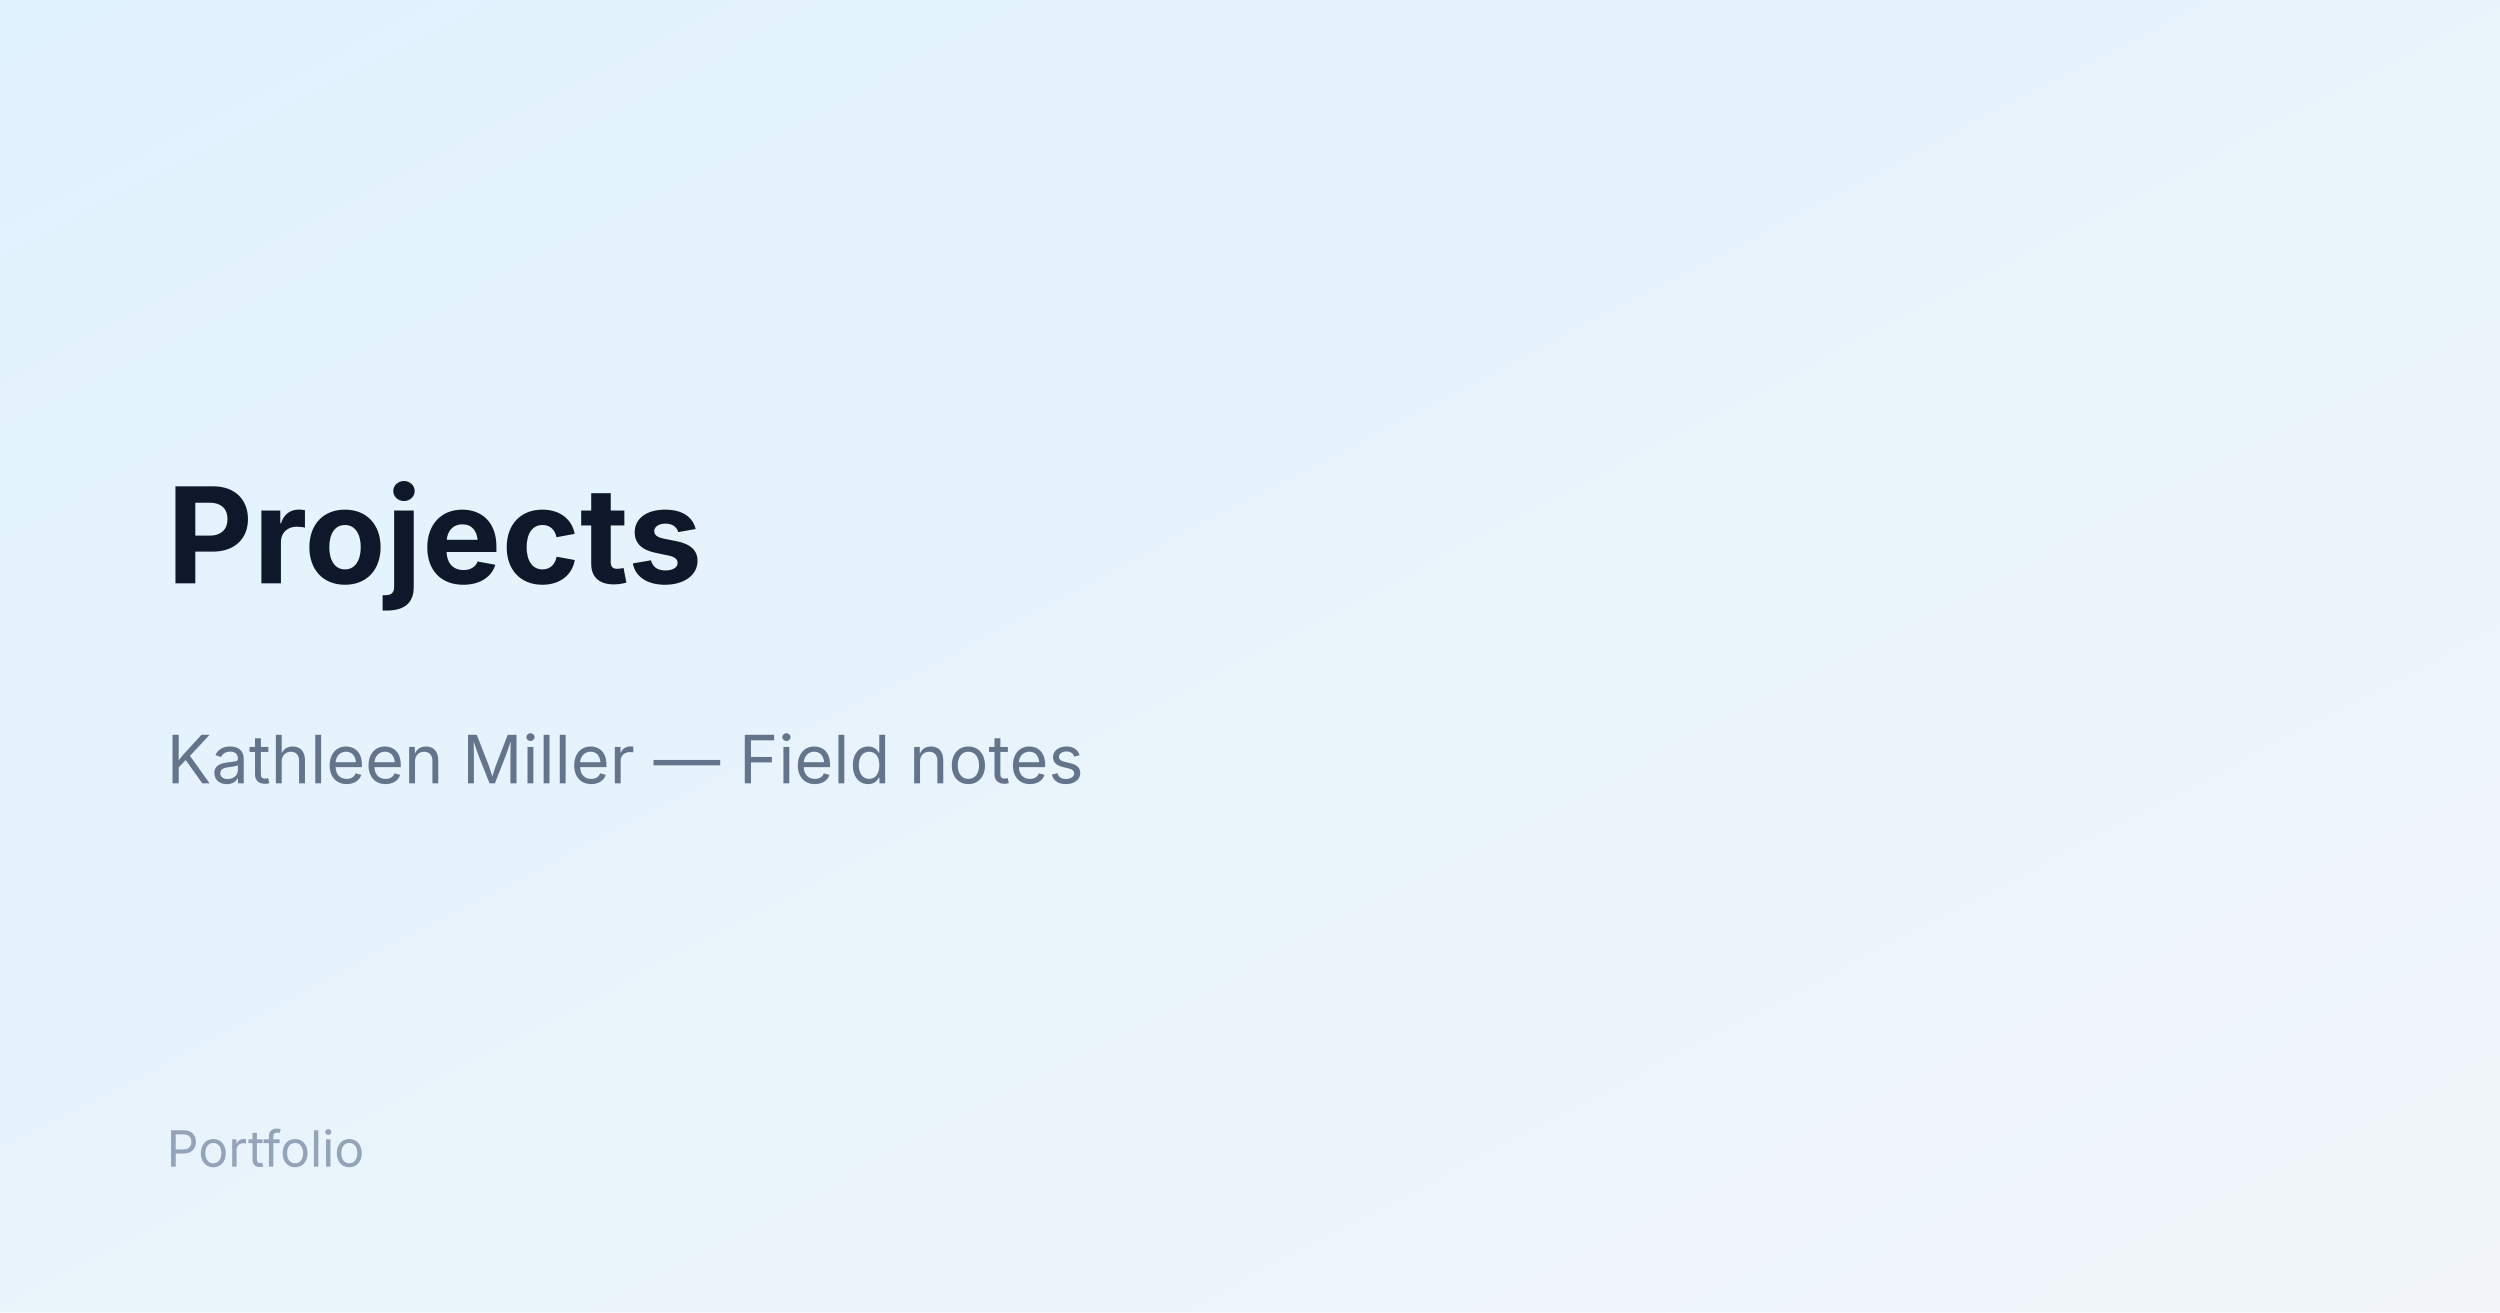
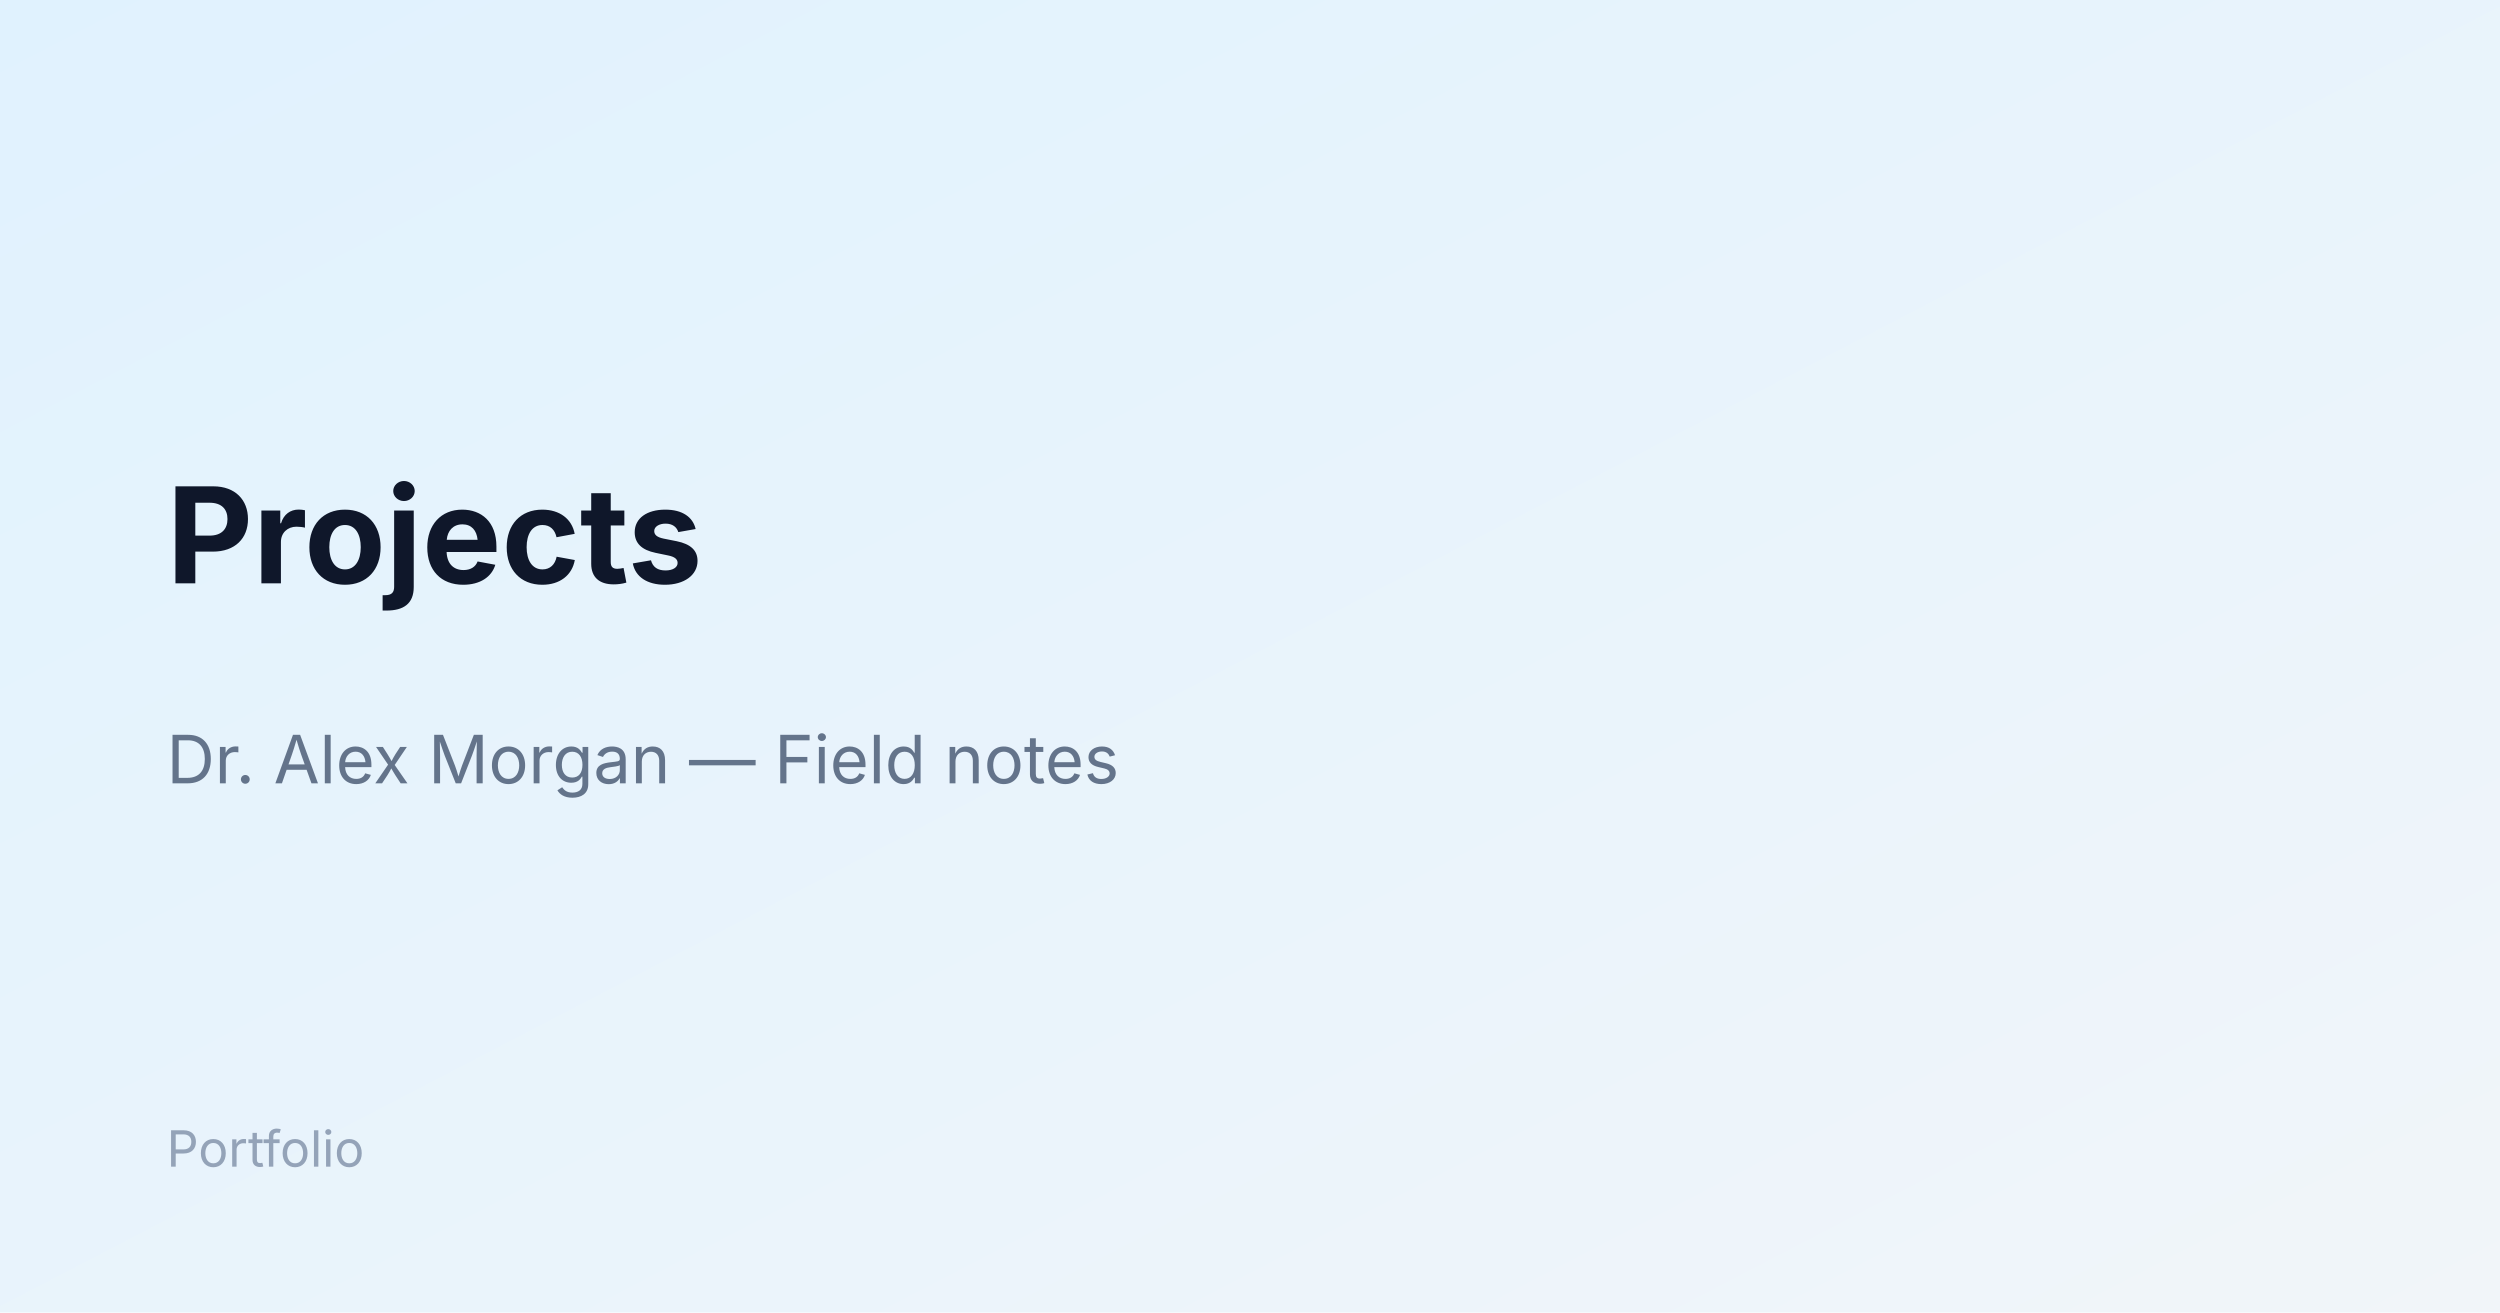
<svg xmlns="http://www.w3.org/2000/svg" width="1200" height="630" viewBox="0 0 1200 630">
  <defs>
    <linearGradient id="og-bg" x1="0" y1="0" x2="1" y2="1">
      <stop offset="0" stop-color="#e0f2fe" />
      <stop offset="1" stop-color="#f1f5f9" />
    </linearGradient>
  </defs>
  <rect width="1200" height="630" fill="url(#og-bg)" />
  <text x="80" y="280" font-family="Inter, system-ui, sans-serif" font-size="64" font-weight="700" fill="#0f172a">Projects</text>
-   <text x="80" y="376" font-family="Inter, system-ui, sans-serif" font-size="32" fill="#64748b">Kathleen Miller — Field notes</text>
+   <text x="80" y="376" font-family="Inter, system-ui, sans-serif" font-size="32" fill="#64748b">Dr. Alex Morgan — Field notes</text>
  <text x="80" y="560" font-family="Inter, system-ui, sans-serif" font-size="24" fill="#94a3b8">Portfolio</text>
</svg>
